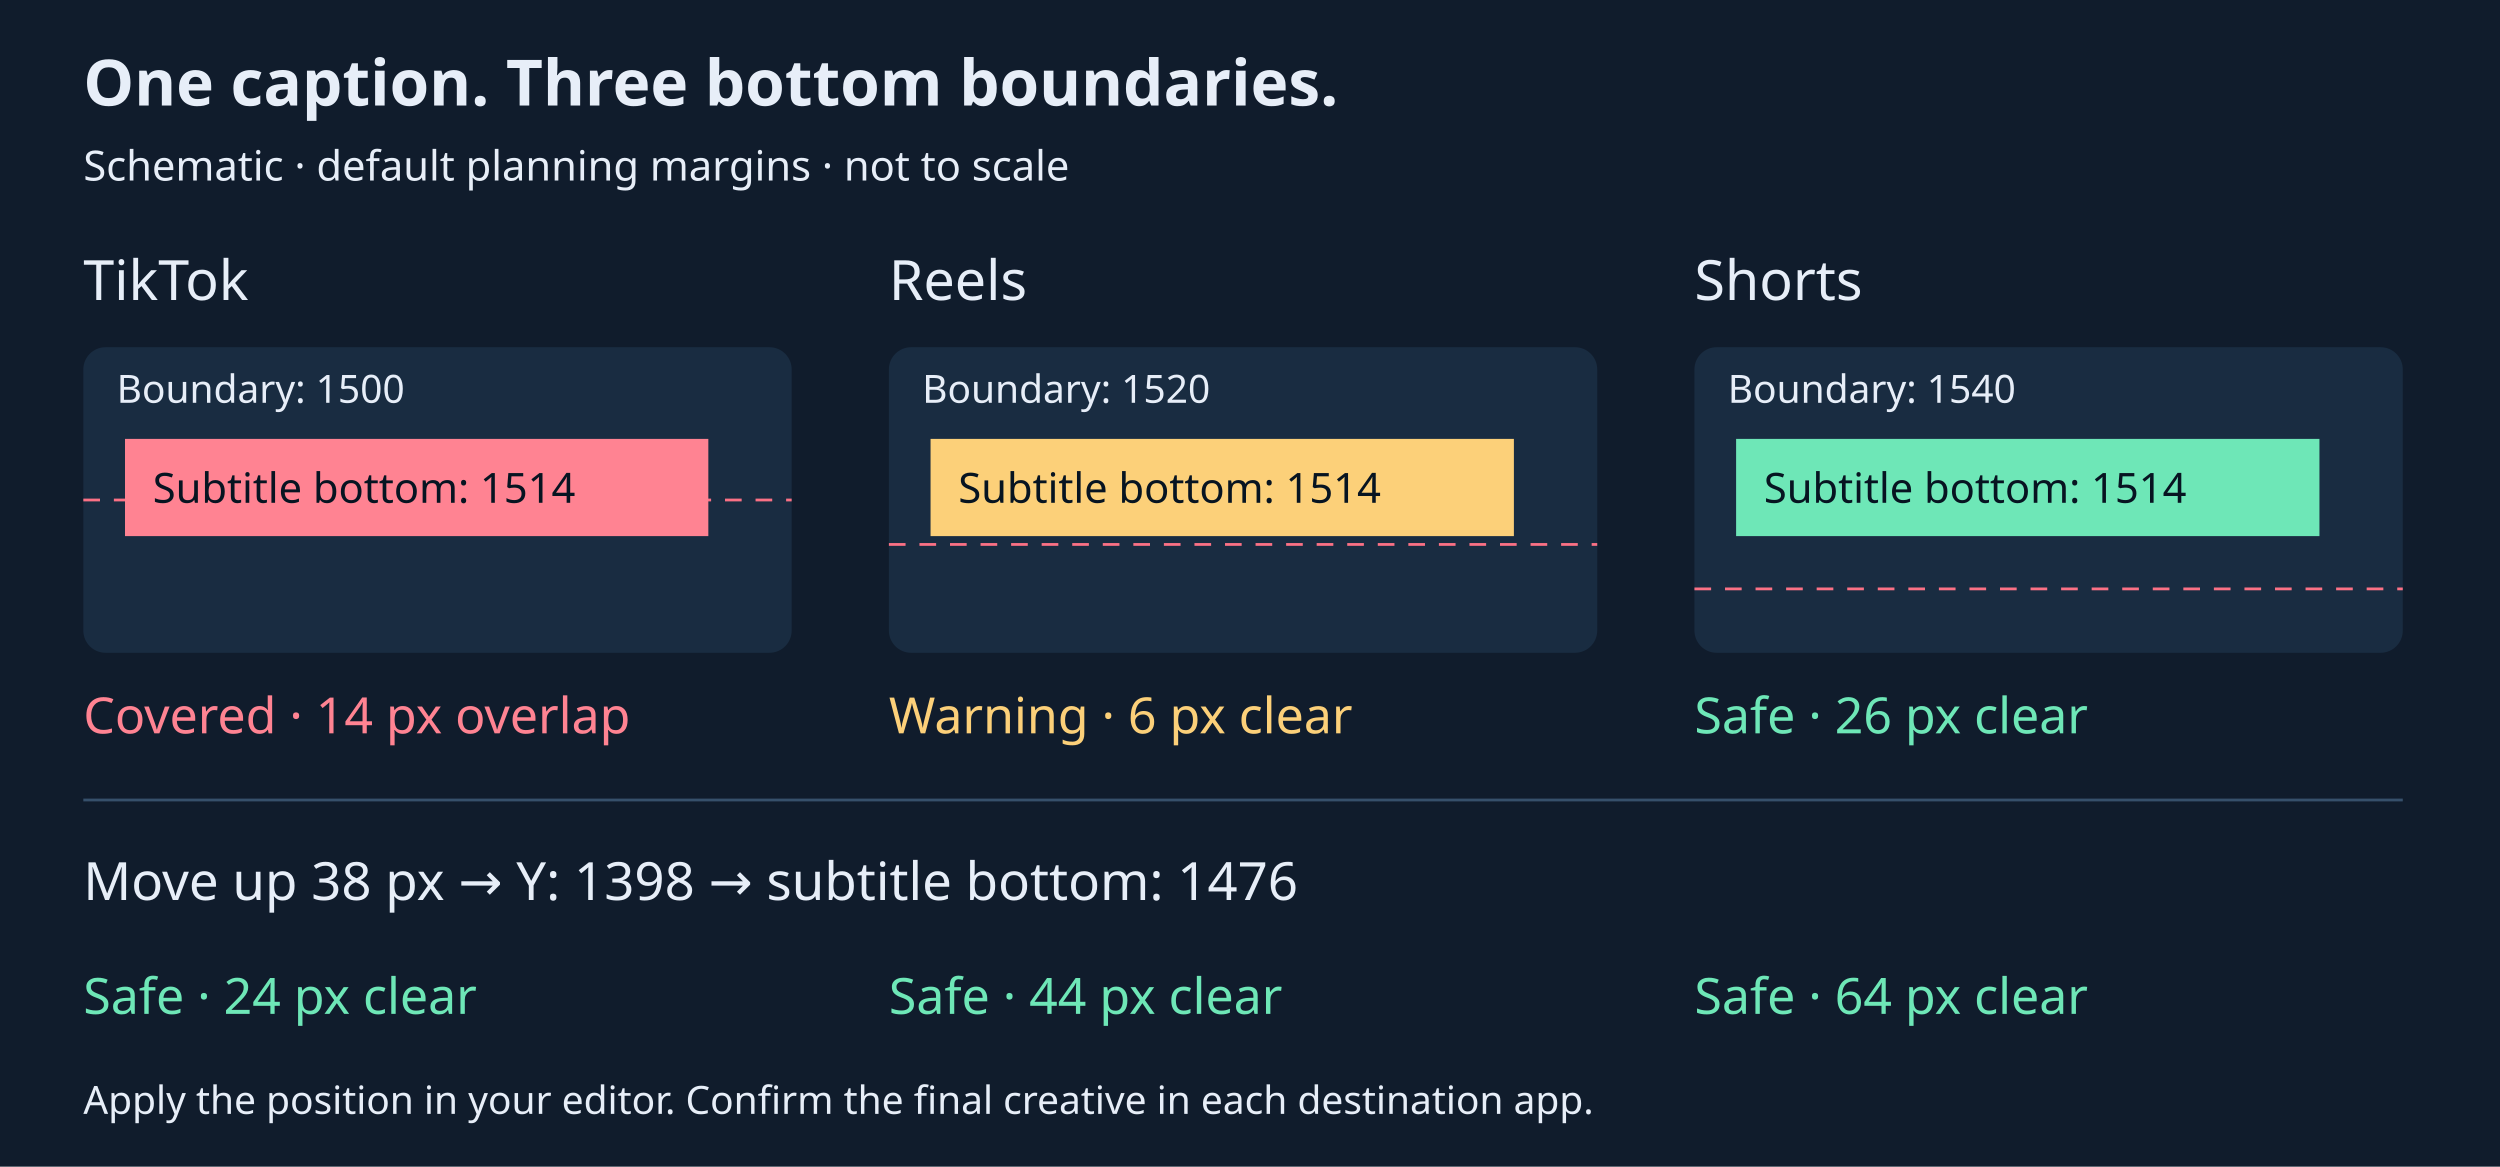
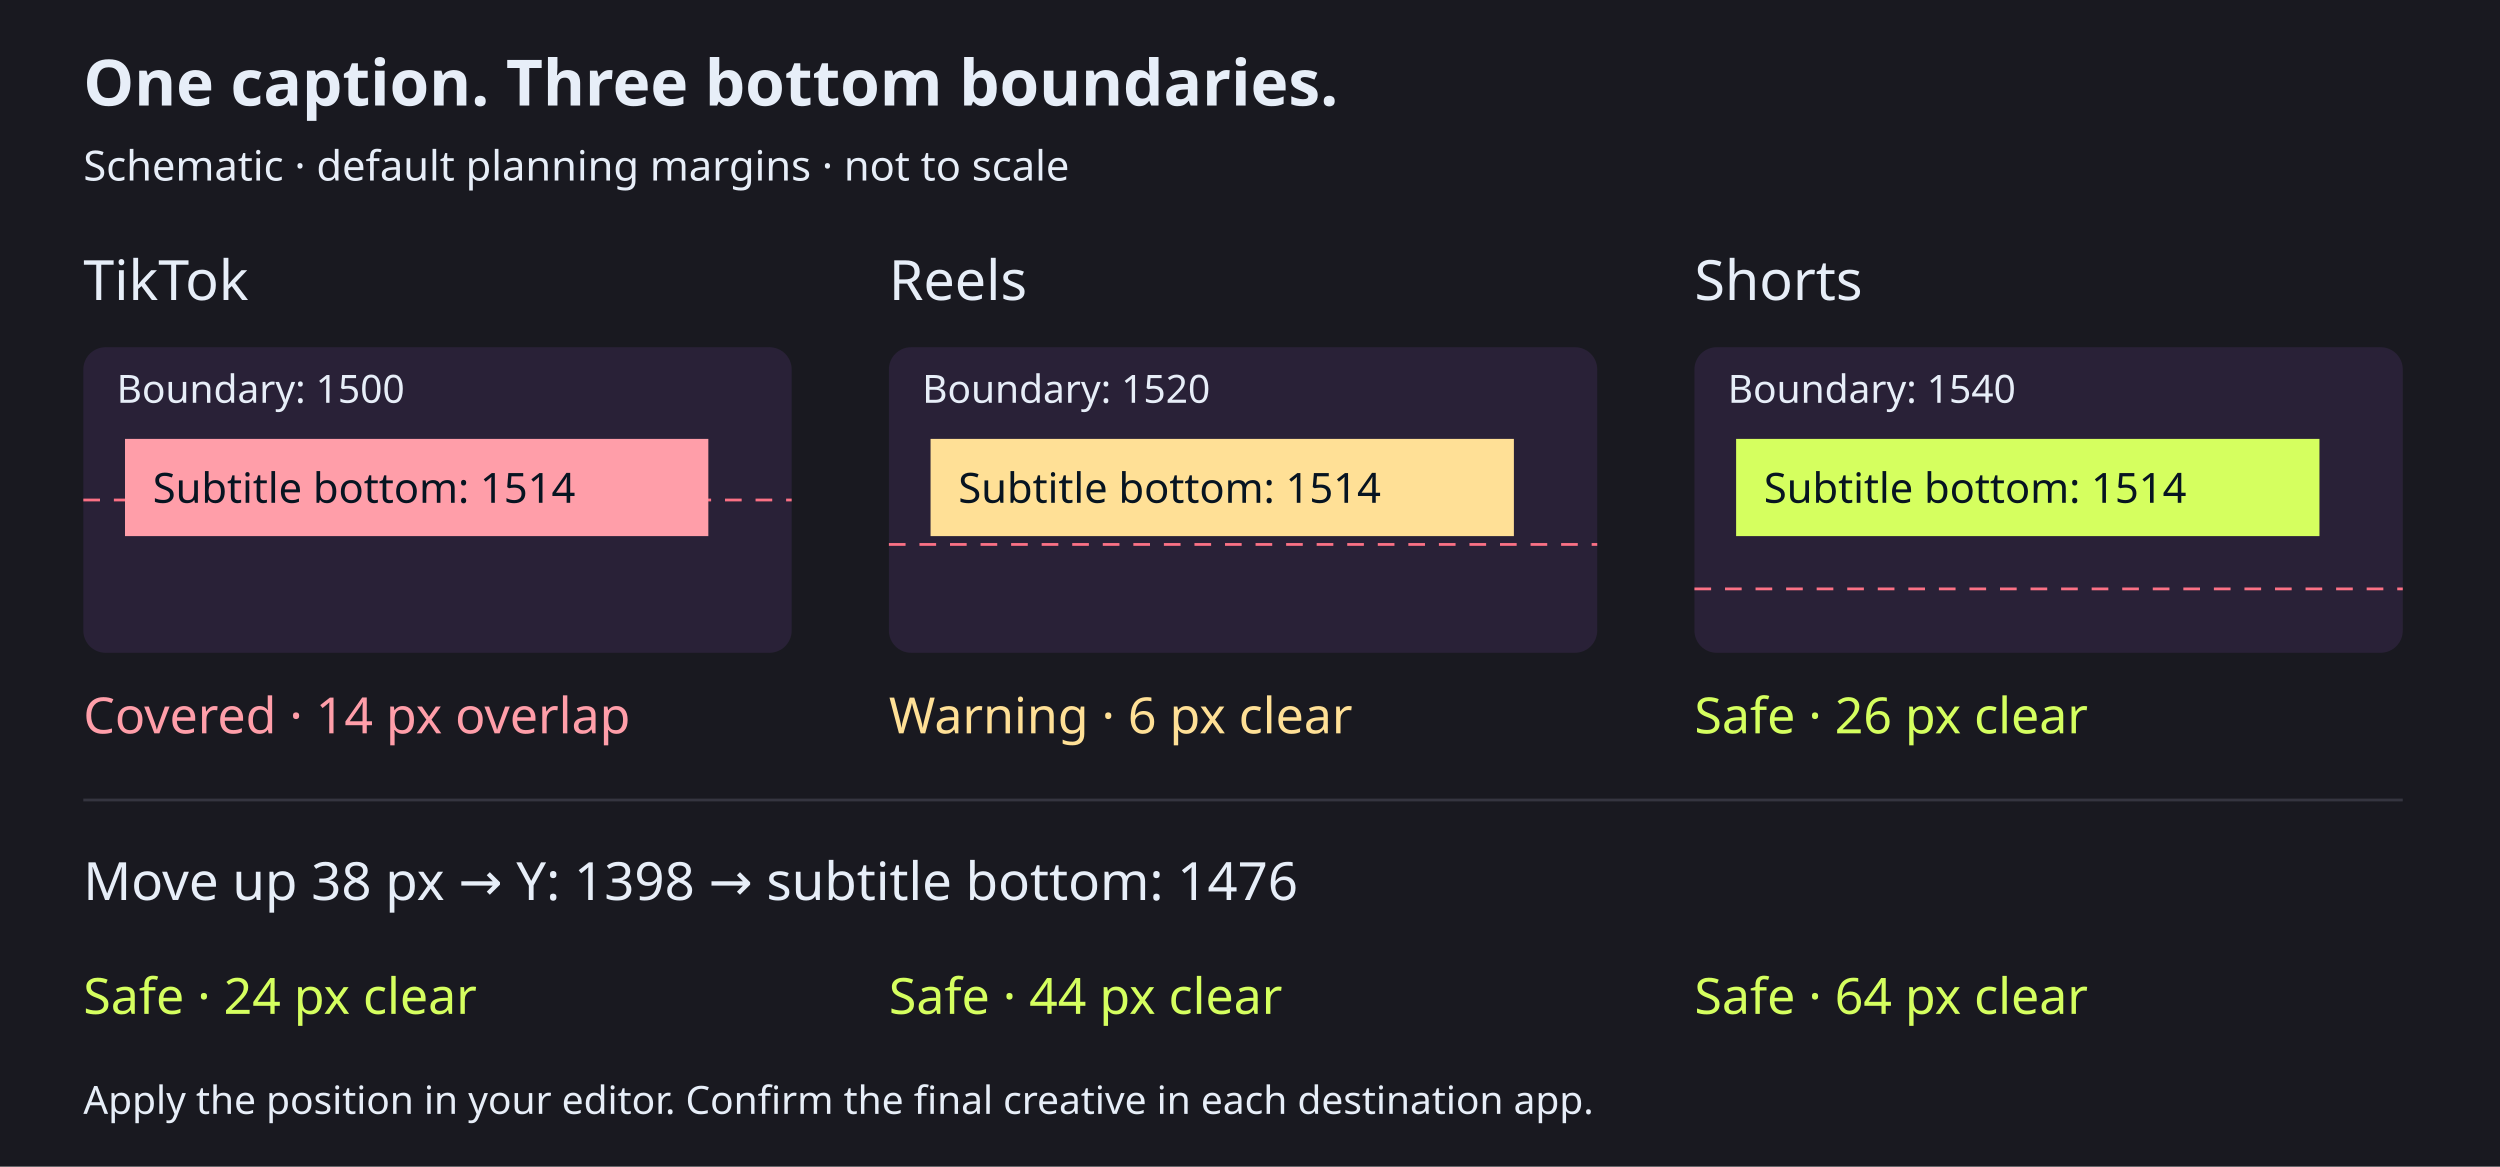
<svg xmlns="http://www.w3.org/2000/svg" width="900" height="420" viewBox="0 0 900 420">
-   <rect width="900" height="420" fill="#101c2c" />
+   <rect width="900" height="420" fill="#191920" />
  <g font-family="sans-serif" fill="#e7eef8">
    <text x="30" y="38" font-size="23" font-weight="bold">One caption. Three bottom boundaries.</text>
    <text x="30" y="65" font-size="15">Schematic · default planning margins · not to scale</text>
    <text x="30" y="108" font-size="20">TikTok</text>
-     <rect x="30" y="125" width="255" height="110" rx="8" fill="#192c41" />
+     <rect x="30" y="125" width="255" height="110" rx="8" fill="#292137" />
    <path d="M30 180h255" stroke="#fb7185" stroke-dasharray="6 5" />
-     <rect x="45" y="158" width="210" height="35" fill="#ff8392" />
+     <rect x="45" y="158" width="210" height="35" fill="#ff9ea9" />
    <text x="55" y="181" font-size="15" fill="#071421">Subtitle bottom: 1514</text>
    <text x="42" y="145" font-size="14">Boundary: 1500</text>
-     <text x="30" y="264" font-size="18" fill="#ff8392">Covered · 14 px overlap</text>
-     <text x="30" y="365" font-size="18" fill="#6ee7b7">Safe · 24 px clear</text>
+     <text x="30" y="264" font-size="18" fill="#ff9ea9">Covered · 14 px overlap</text>
+     <text x="30" y="365" font-size="18" fill="#d5ff5f">Safe · 24 px clear</text>
    <text x="320" y="108" font-size="20">Reels</text>
-     <rect x="320" y="125" width="255" height="110" rx="8" fill="#192c41" />
+     <rect x="320" y="125" width="255" height="110" rx="8" fill="#292137" />
    <path d="M320 196h255" stroke="#fb7185" stroke-dasharray="6 5" />
-     <rect x="335" y="158" width="210" height="35" fill="#fcd079" />
+     <rect x="335" y="158" width="210" height="35" fill="#ffe096" />
    <text x="345" y="181" font-size="15" fill="#071421">Subtitle bottom: 1514</text>
    <text x="332" y="145" font-size="14">Boundary: 1520</text>
-     <text x="320" y="264" font-size="18" fill="#fcd079">Warning · 6 px clear</text>
-     <text x="320" y="365" font-size="18" fill="#6ee7b7">Safe · 44 px clear</text>
+     <text x="320" y="264" font-size="18" fill="#ffe096">Warning · 6 px clear</text>
+     <text x="320" y="365" font-size="18" fill="#d5ff5f">Safe · 44 px clear</text>
    <text x="610" y="108" font-size="20">Shorts</text>
-     <rect x="610" y="125" width="255" height="110" rx="8" fill="#192c41" />
+     <rect x="610" y="125" width="255" height="110" rx="8" fill="#292137" />
    <path d="M610 212h255" stroke="#fb7185" stroke-dasharray="6 5" />
-     <rect x="625" y="158" width="210" height="35" fill="#6ee7b7" />
+     <rect x="625" y="158" width="210" height="35" fill="#d5ff5f" />
    <text x="635" y="181" font-size="15" fill="#071421">Subtitle bottom: 1514</text>
    <text x="622" y="145" font-size="14">Boundary: 1540</text>
-     <text x="610" y="264" font-size="18" fill="#6ee7b7">Safe · 26 px clear</text>
-     <text x="610" y="365" font-size="18" fill="#6ee7b7">Safe · 64 px clear</text>
-     <path d="M30 288h835" stroke="#36506b" />
+     <text x="610" y="264" font-size="18" fill="#d5ff5f">Safe · 26 px clear</text>
+     <text x="610" y="365" font-size="18" fill="#d5ff5f">Safe · 64 px clear</text>
+     <path d="M30 288h835" stroke="#353540" />
    <text x="30" y="324" font-size="19">Move up 38 px → Y: 1398 → subtitle bottom: 1476</text>
    <text x="30" y="401" font-size="14">Apply the position in your editor. Confirm the final creative in each destination app.</text>
  </g>
</svg>
